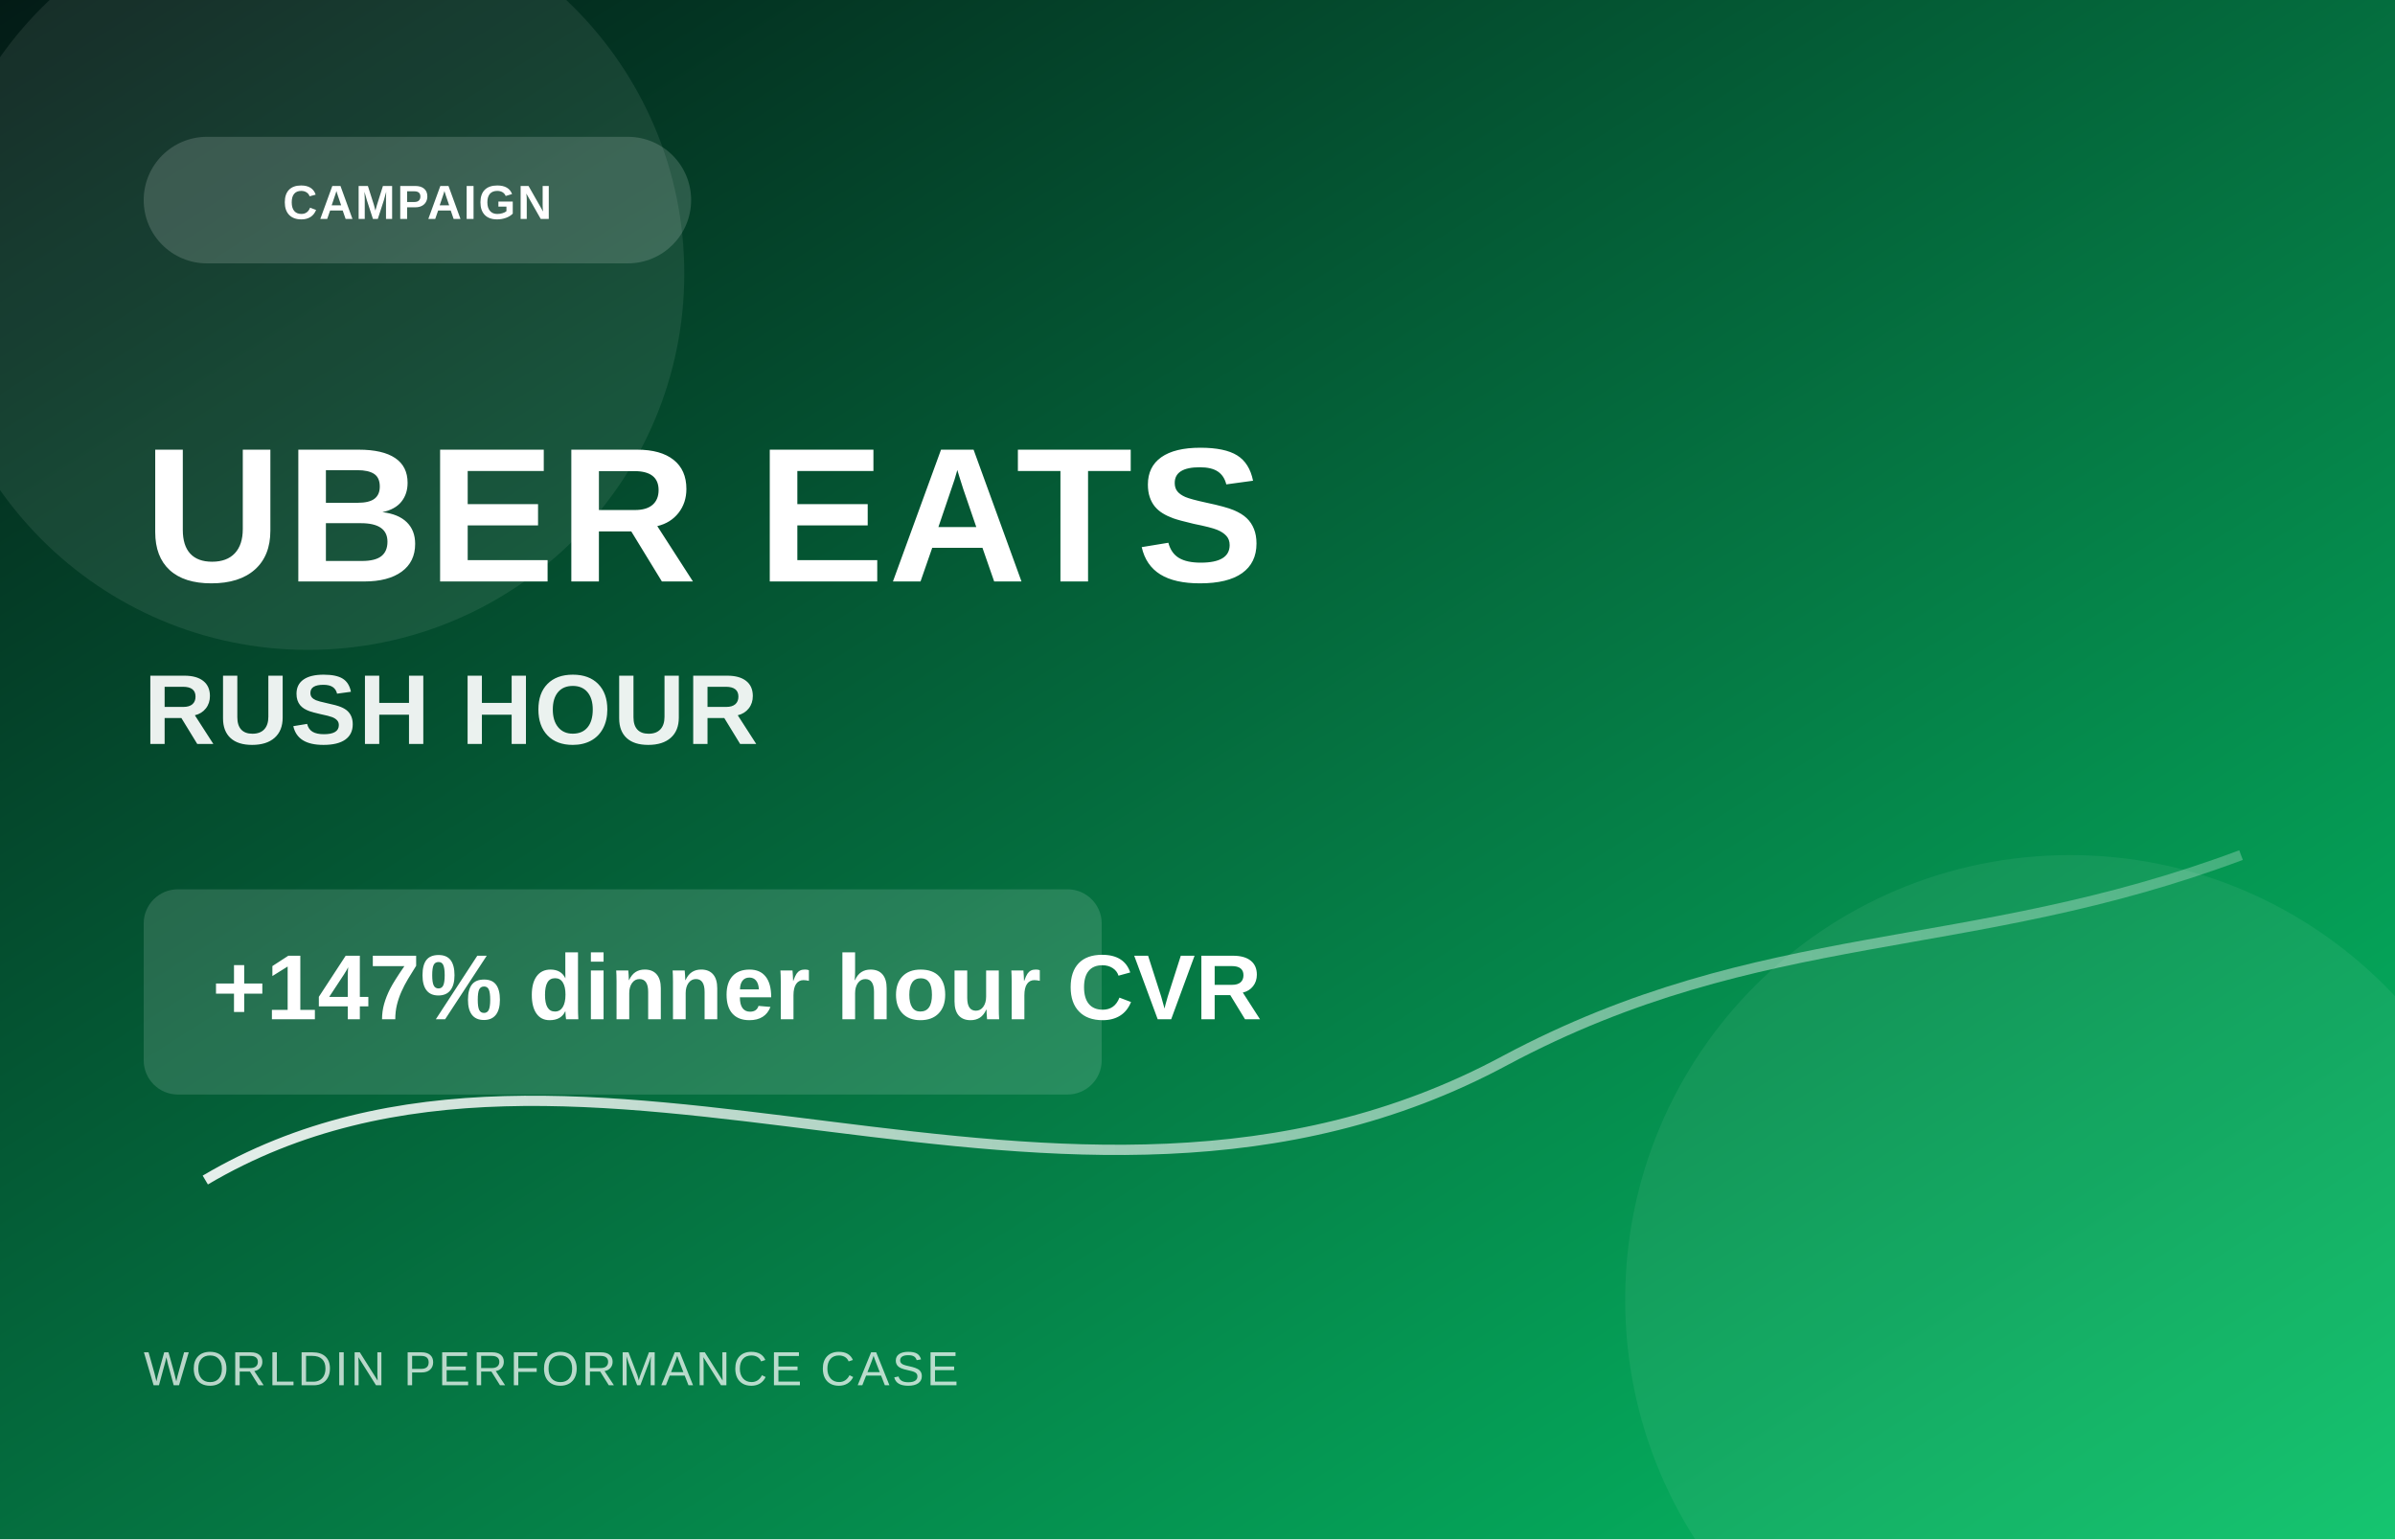
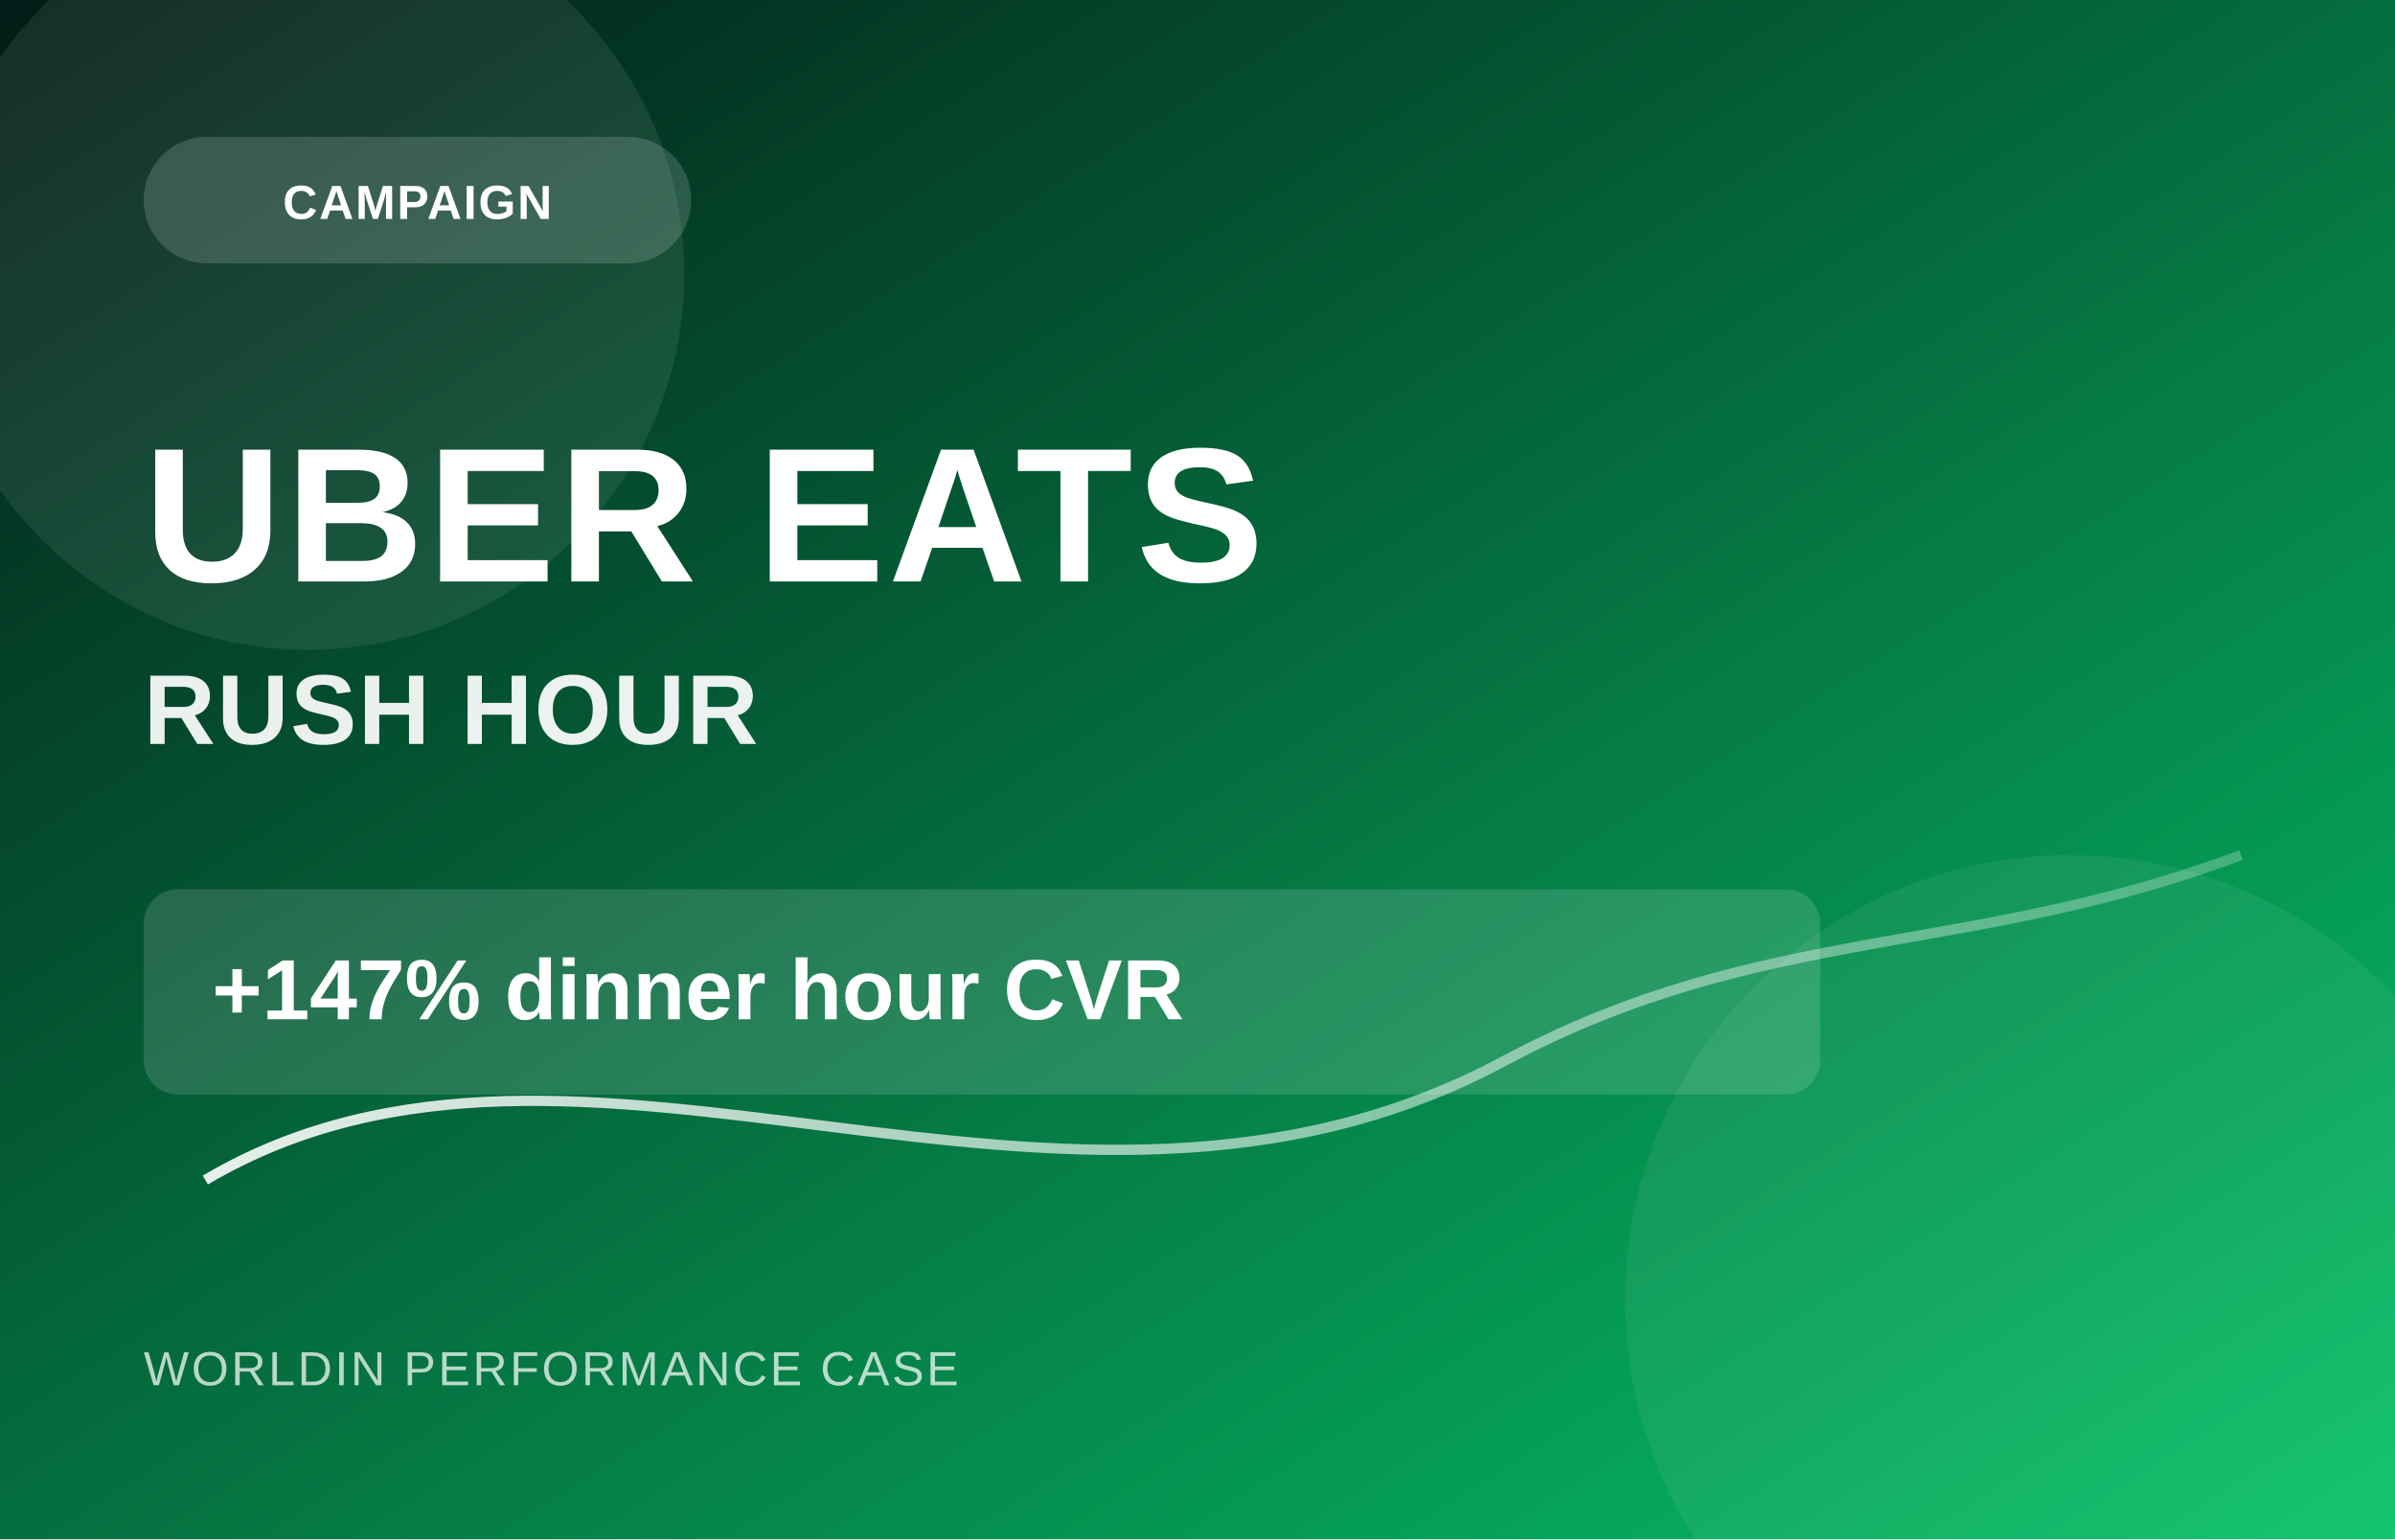
<svg xmlns="http://www.w3.org/2000/svg" width="1400" height="900" viewBox="0 0 1400 900" role="img" aria-label="UBER EATS RUSH HOUR campaign visual">
  <defs>
    <linearGradient id="bg" x1="0" y1="0" x2="1" y2="1">
      <stop offset="0%" stop-color="#031B16" />
      <stop offset="100%" stop-color="#06C167" />
    </linearGradient>
    <linearGradient id="line" x1="0" y1="0" x2="1" y2="0">
      <stop offset="0%" stop-color="#ffffff" stop-opacity="0.9" />
      <stop offset="100%" stop-color="#ffffff" stop-opacity="0.25" />
    </linearGradient>
  </defs>
  <rect width="1400" height="900" fill="url(#bg)" />
  <circle cx="180" cy="160" r="220" fill="#ffffff" fill-opacity="0.08" />
  <circle cx="1210" cy="760" r="260" fill="#ffffff" fill-opacity="0.06" />
  <path d="M120 690 C 340 560, 620 760, 880 620 C 1030 540, 1150 560, 1310 500" stroke="url(#line)" stroke-width="6" fill="none" />
  <rect x="84" y="80" width="320" height="74" rx="37" fill="#ffffff" fill-opacity="0.16" />
  <text x="244" y="128" text-anchor="middle" fill="#ffffff" font-family="Arial, sans-serif" font-size="28" font-weight="700" letter-spacing="1">CAMPAIGN</text>
  <text x="84" y="340" fill="#ffffff" font-family="Arial, sans-serif" font-size="112" font-weight="800" letter-spacing="2">UBER EATS</text>
  <text x="84" y="435" fill="#ffffff" fill-opacity="0.92" font-family="Arial, sans-serif" font-size="58" font-weight="600" letter-spacing="1">RUSH HOUR</text>
-   <rect x="84" y="520" width="560" height="120" rx="20" fill="#ffffff" fill-opacity="0.14" />
-   <text x="124" y="596" fill="#ffffff" font-family="Arial, sans-serif" font-size="54" font-weight="700">+147% dinner hour CVR</text>
+   <rect x="84" y="520" width="980" height="120" rx="20" fill="#ffffff" fill-opacity="0.14" />
+   <text x="124" y="596" fill="#ffffff" font-family="Arial, sans-serif" font-size="50" font-weight="700">+147% dinner hour CVR</text>
  <text x="84" y="810" fill="#ffffff" fill-opacity="0.72" font-family="Arial, sans-serif" font-size="28" letter-spacing="1.5">WORLDIN PERFORMANCE CASE</text>
</svg>
